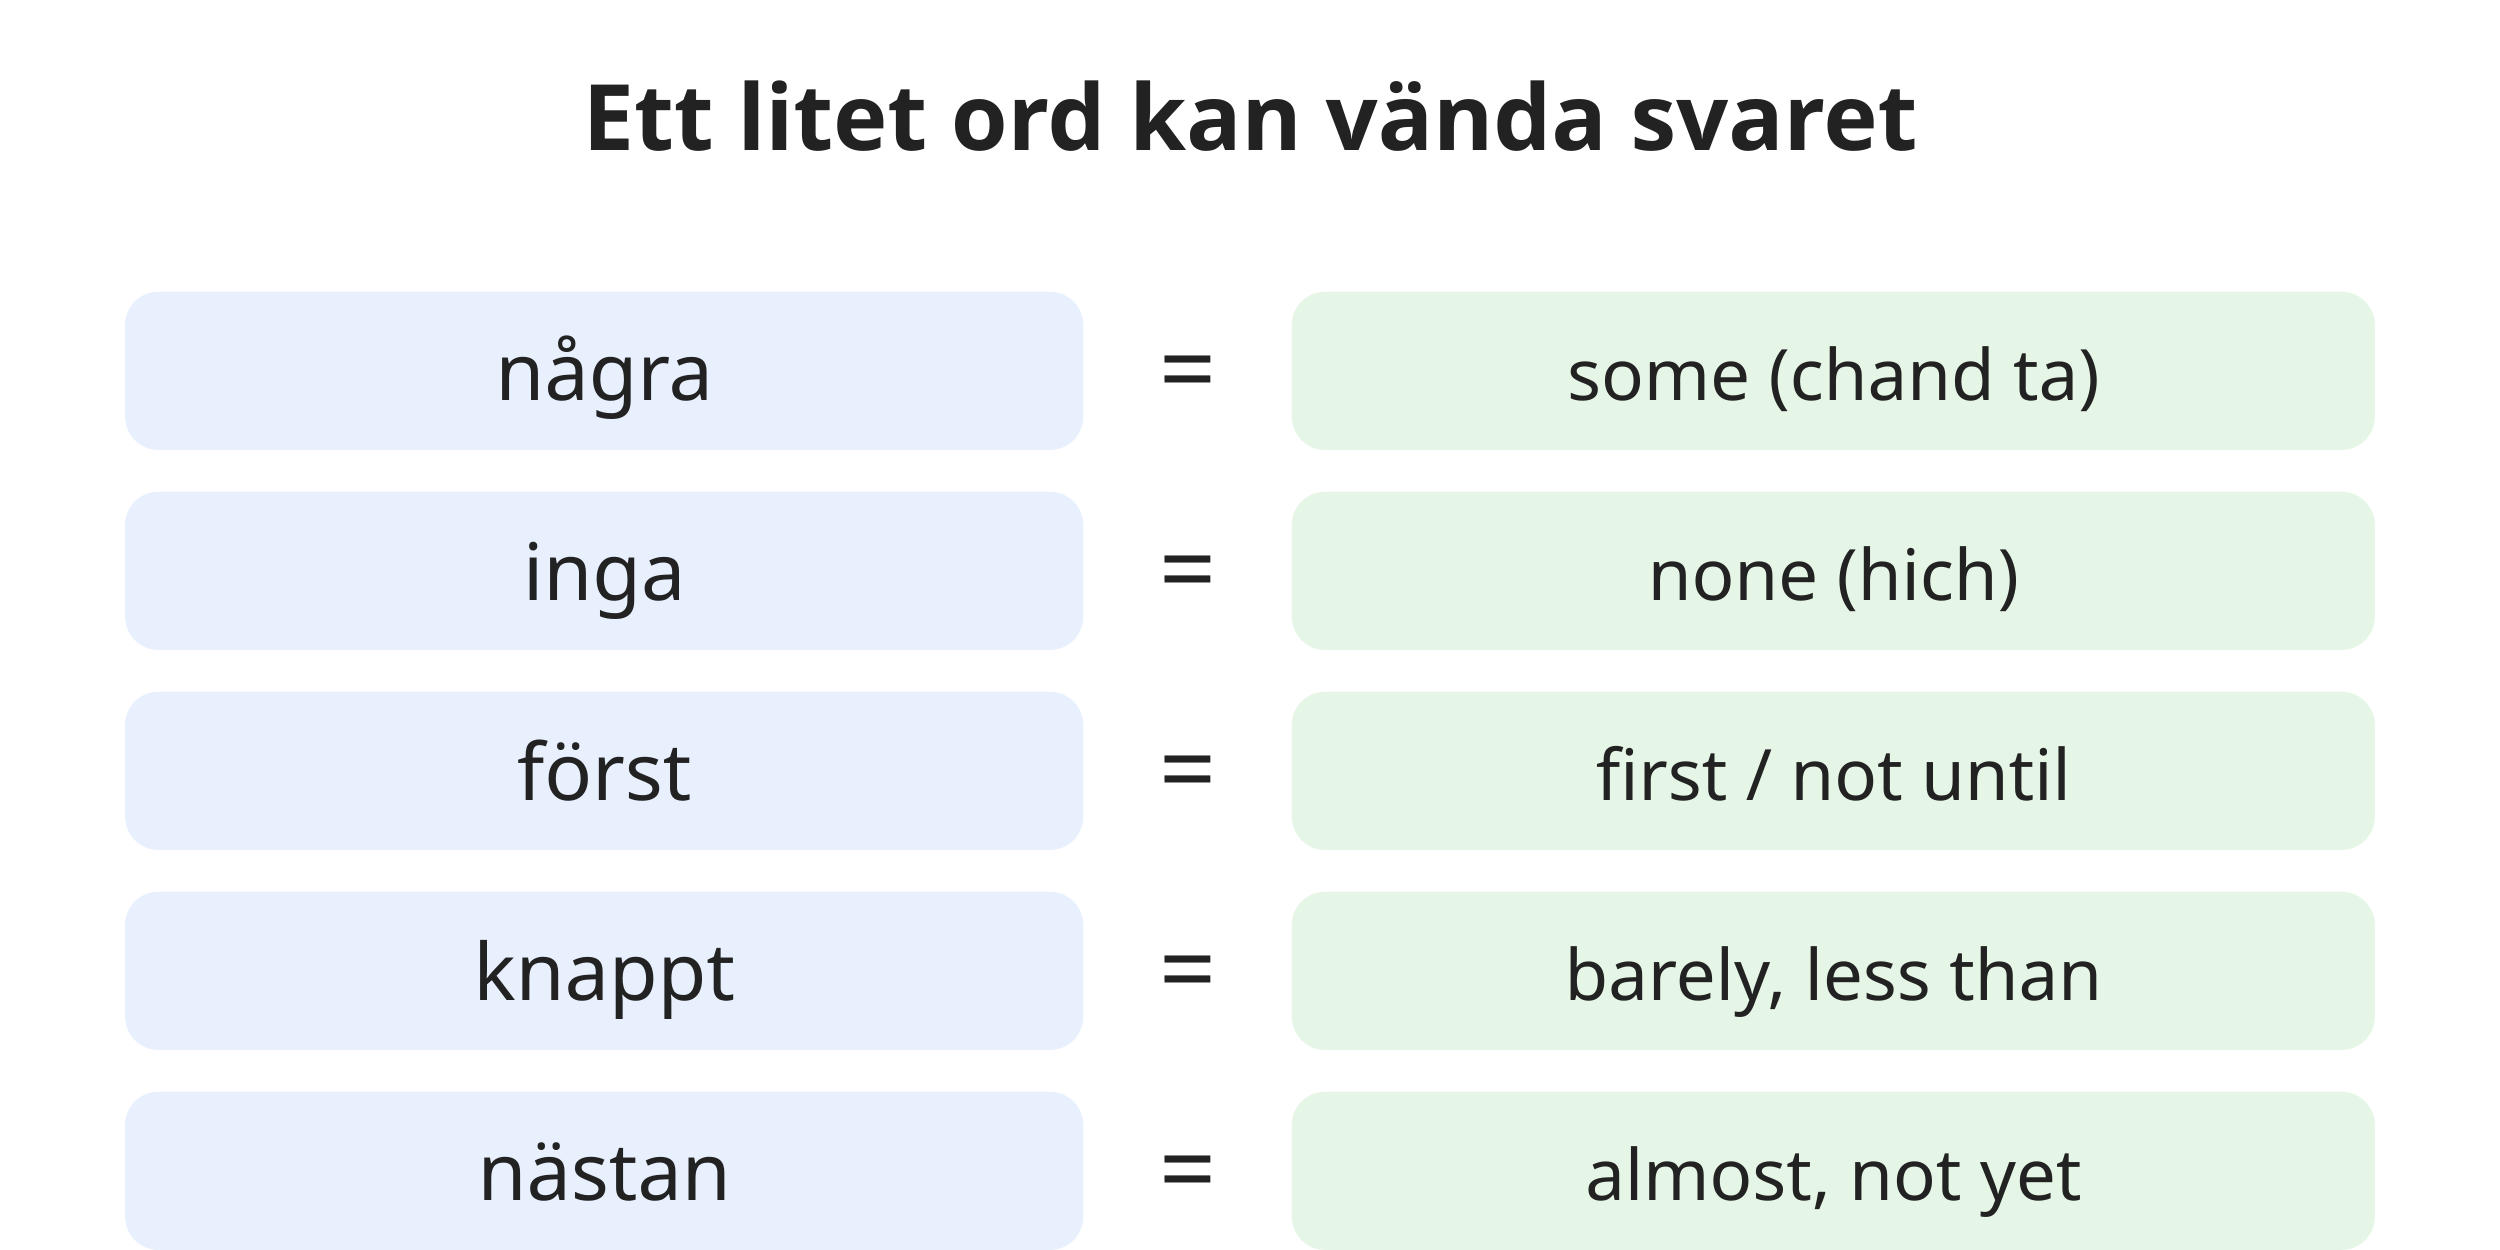
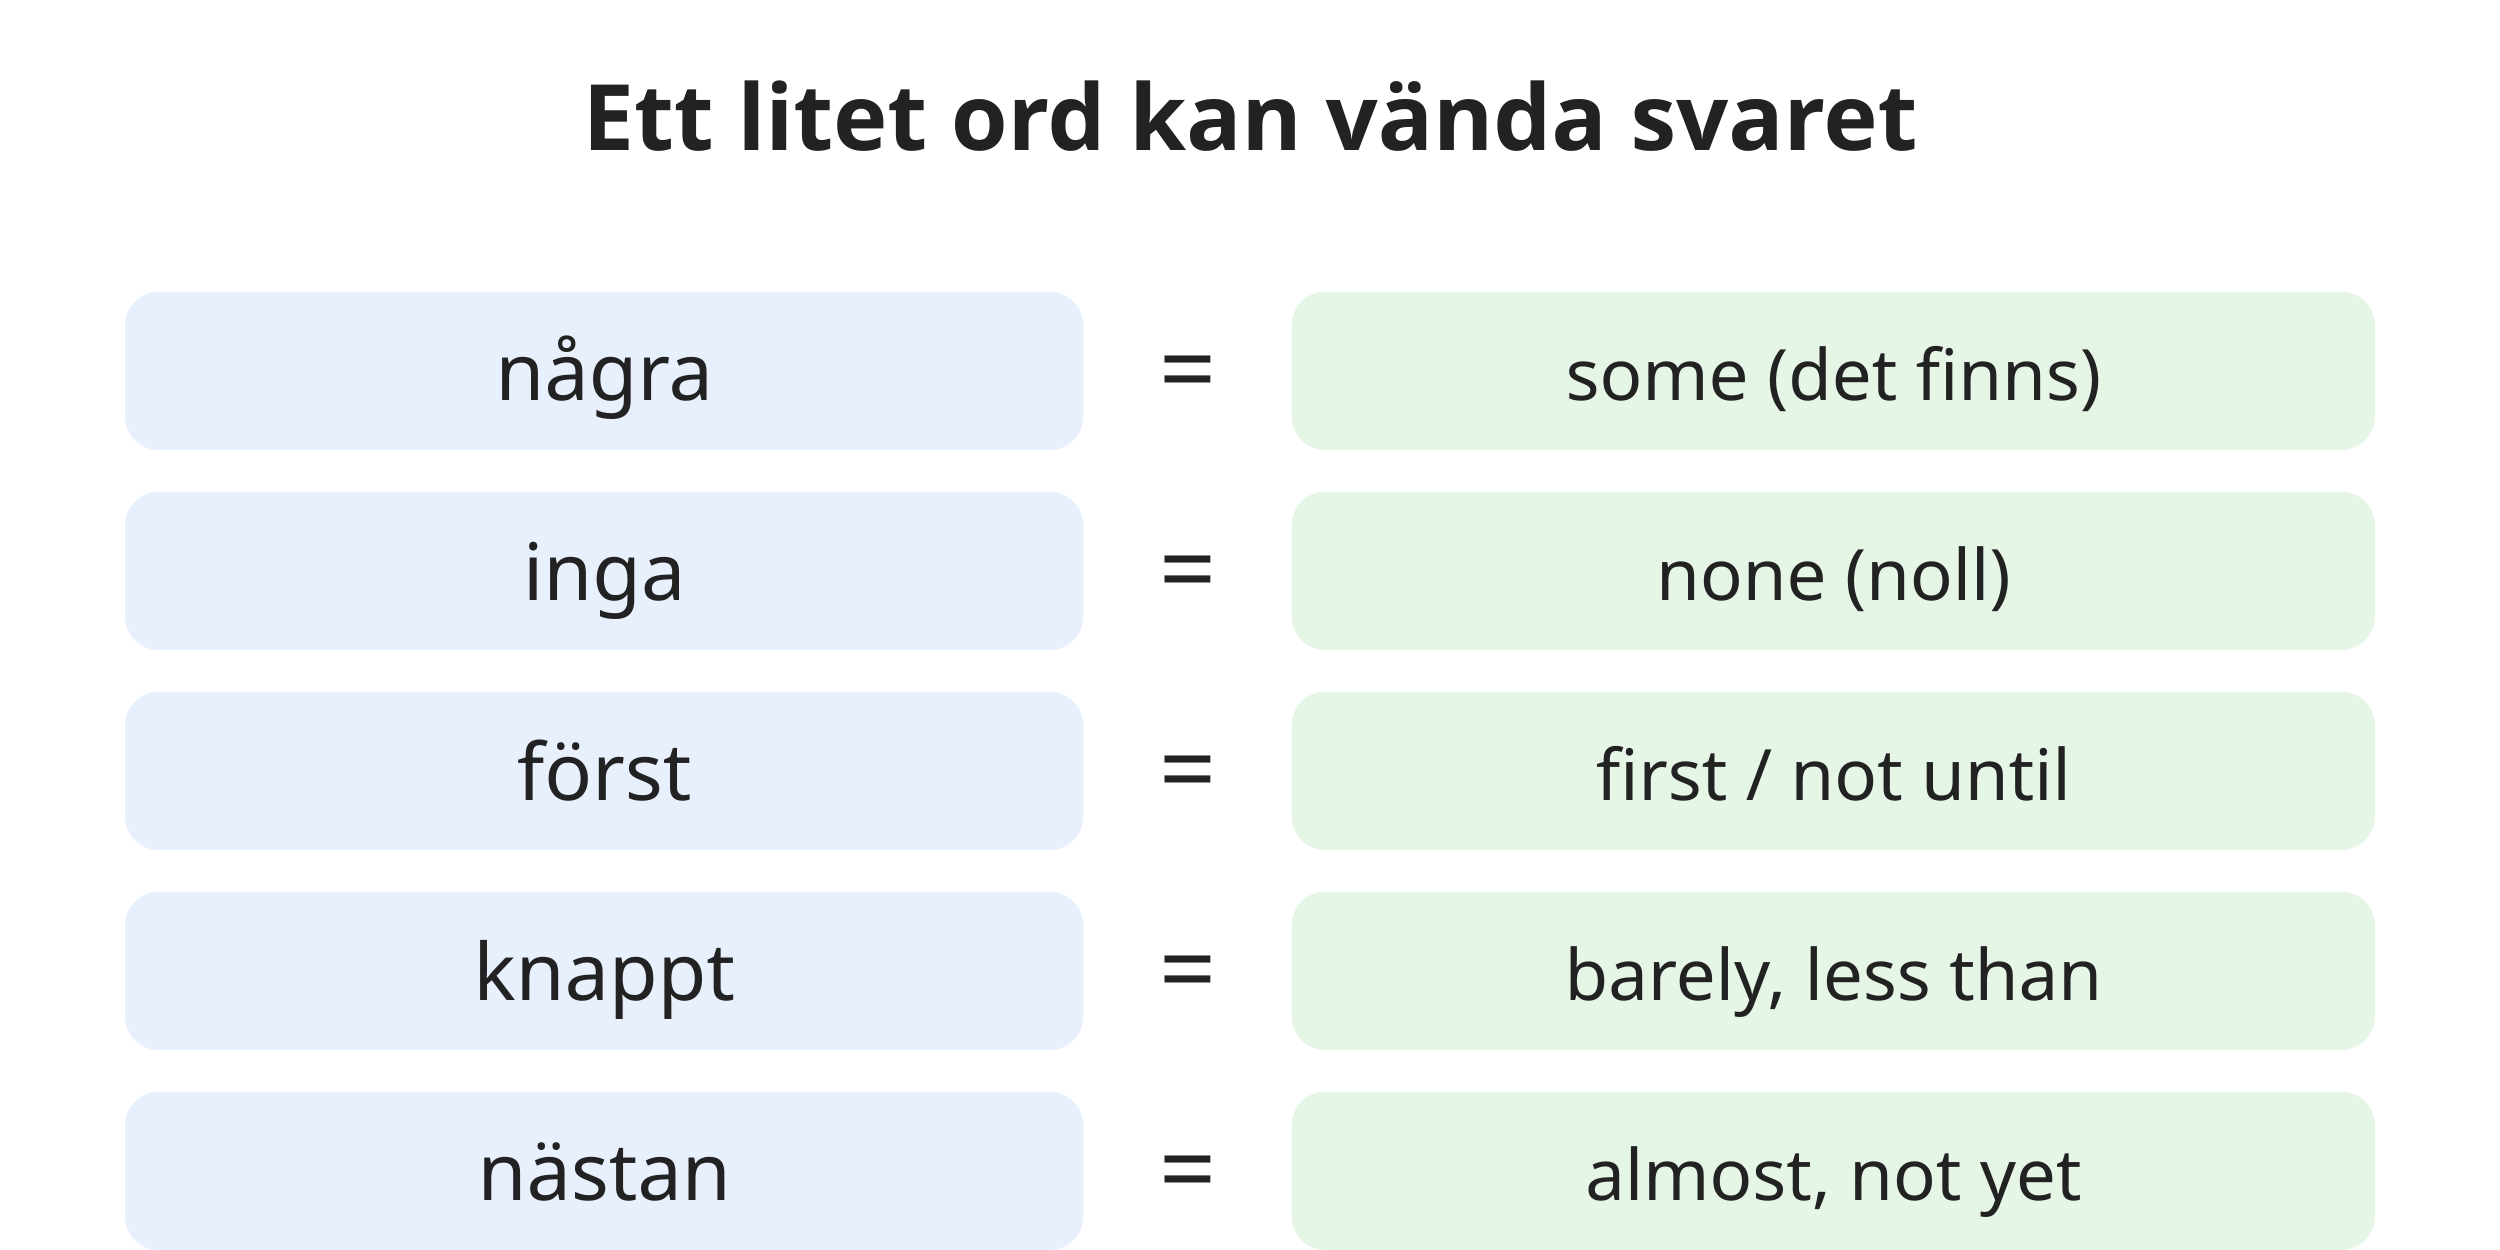
<svg xmlns="http://www.w3.org/2000/svg" viewBox="0 0 600 300" font-family="system-ui, sans-serif">
  <rect width="600" height="300" fill="#fff" />
  <text x="300" y="36" font-size="22" text-anchor="middle" font-weight="bold" fill="#222">Ett litet ord kan vända svaret</text>
  <rect x="30" y="70" width="230" height="38" rx="8" fill="#e8f0fe" />
  <text x="145" y="96" font-size="19" text-anchor="middle" fill="#222">några</text>
  <text x="285" y="97" font-size="24" text-anchor="middle" fill="#222">=</text>
  <rect x="310" y="70" width="260" height="38" rx="8" fill="#e6f6e6" />
-   <text x="440" y="96" font-size="17" text-anchor="middle" fill="#222">some  (chand ta)</text>
+   <text x="440" y="96" font-size="17" text-anchor="middle" fill="#222">some (det finns)</text>
  <rect x="30" y="118" width="230" height="38" rx="8" fill="#e8f0fe" />
  <text x="145" y="144" font-size="19" text-anchor="middle" fill="#222">inga</text>
  <text x="285" y="145" font-size="24" text-anchor="middle" fill="#222">=</text>
  <rect x="310" y="118" width="260" height="38" rx="8" fill="#e6f6e6" />
-   <text x="440" y="144" font-size="17" text-anchor="middle" fill="#222">none  (hich)</text>
+   <text x="440" y="144" font-size="17" text-anchor="middle" fill="#222">none (noll)</text>
  <rect x="30" y="166" width="230" height="38" rx="8" fill="#e8f0fe" />
  <text x="145" y="192" font-size="19" text-anchor="middle" fill="#222">först</text>
  <text x="285" y="193" font-size="24" text-anchor="middle" fill="#222">=</text>
  <rect x="310" y="166" width="260" height="38" rx="8" fill="#e6f6e6" />
  <text x="440" y="192" font-size="17" text-anchor="middle" fill="#222">first / not until</text>
  <rect x="30" y="214" width="230" height="38" rx="8" fill="#e8f0fe" />
  <text x="145" y="240" font-size="19" text-anchor="middle" fill="#222">knappt</text>
  <text x="285" y="241" font-size="24" text-anchor="middle" fill="#222">=</text>
  <rect x="310" y="214" width="260" height="38" rx="8" fill="#e6f6e6" />
  <text x="440" y="240" font-size="17" text-anchor="middle" fill="#222">barely, less than</text>
  <rect x="30" y="262" width="230" height="38" rx="8" fill="#e8f0fe" />
  <text x="145" y="288" font-size="19" text-anchor="middle" fill="#222">nästan</text>
  <text x="285" y="289" font-size="24" text-anchor="middle" fill="#222">=</text>
  <rect x="310" y="262" width="260" height="38" rx="8" fill="#e6f6e6" />
  <text x="440" y="288" font-size="17" text-anchor="middle" fill="#222">almost, not yet</text>
</svg>
